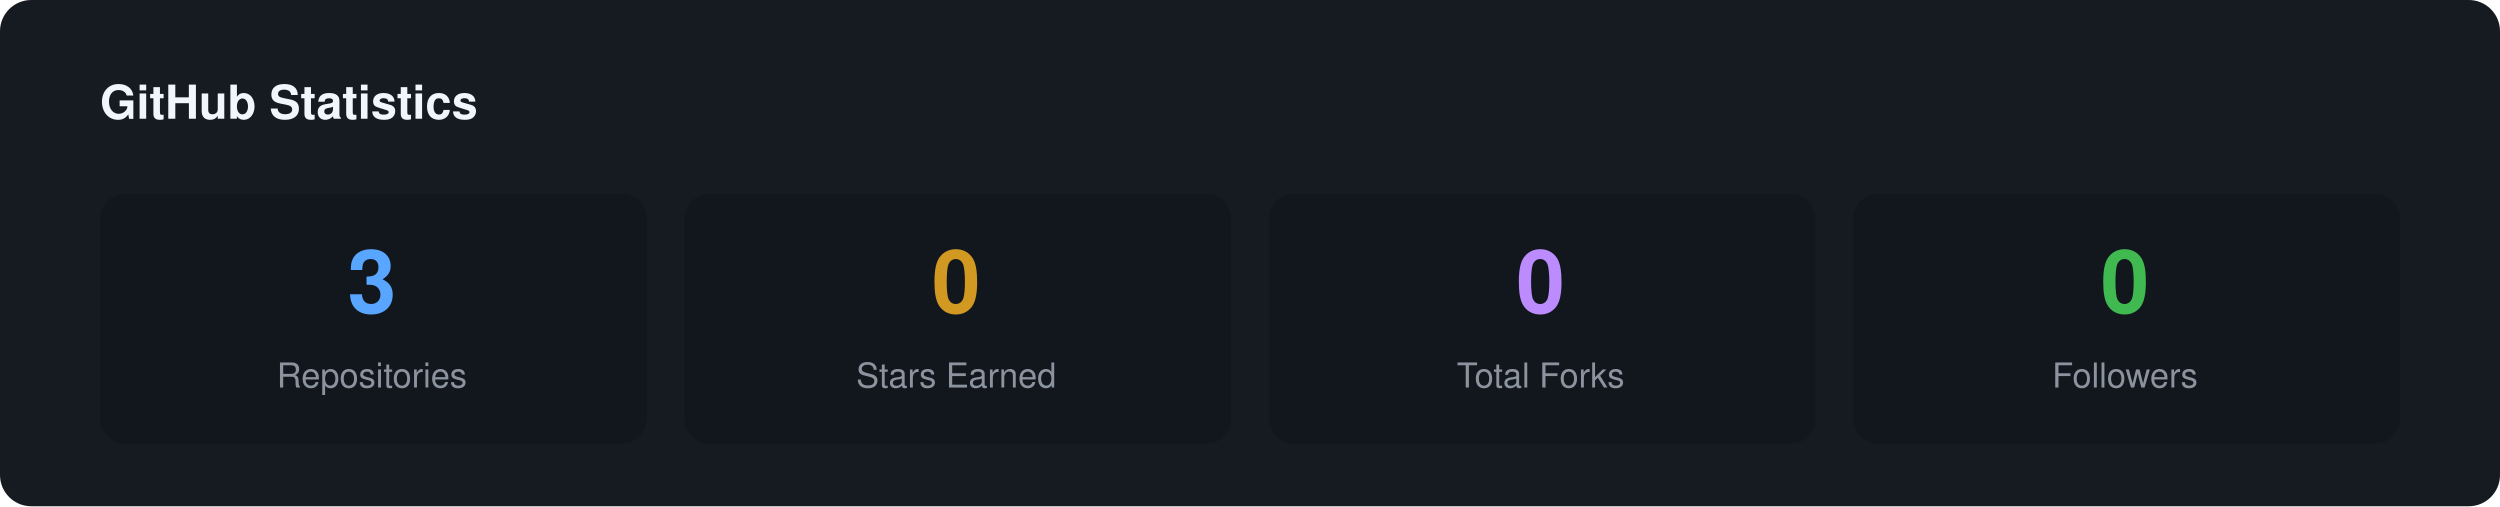
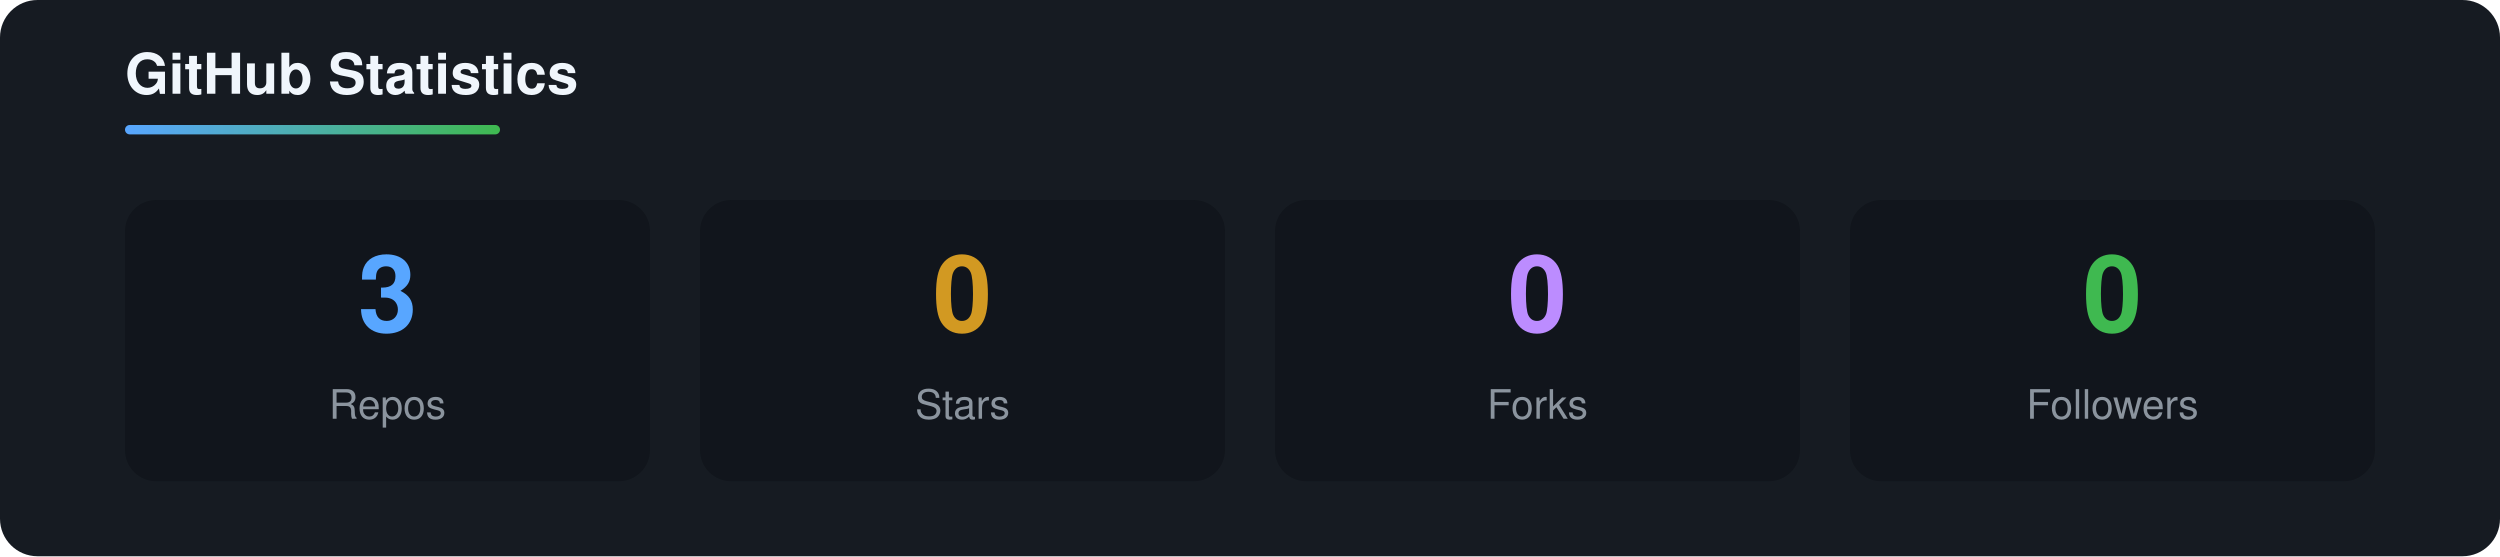
- <svg xmlns="http://www.w3.org/2000/svg" width="800" height="162" viewBox="0 0 800 162">
+ <svg xmlns="http://www.w3.org/2000/svg" width="800" height="178" viewBox="0 0 800 178">
  <defs>
-     <filter id="sh" x="-4%" y="-4%" width="108%" height="108%">
-       <feDropShadow dx="0" dy="1" stdDeviation="3" flood-color="#000" flood-opacity="0.25" />
+     <linearGradient id="accent-grad" x1="0%" y1="0%" x2="100%" y2="0%">
+       <stop offset="0%" style="stop-color:#58a6ff;stop-opacity:1" />
+       <stop offset="100%" style="stop-color:#3fb950;stop-opacity:1" />
+     </linearGradient>
+     <filter id="sh" x="-2%" y="-2%" width="104%" height="104%">
+       <feDropShadow dx="0" dy="2" stdDeviation="6" flood-color="#000" flood-opacity="0.35" />
    </filter>
  </defs>
-   <rect width="800" height="162" rx="10" fill="#161b22" />
-   <text x="32" y="38" fill="#f0f6fc" font-size="15" font-family="-apple-system,BlinkMacSystemFont,Segoe UI,Helvetica,Arial,sans-serif" font-weight="bold" text-anchor="start">GitHub Statistics</text>
-   <rect x="32" y="62" width="175" height="80" rx="8" fill="#0d1117" opacity="0.5" />
-   <text x="119" y="100" fill="#58a6ff" font-size="28" font-family="-apple-system,BlinkMacSystemFont,Segoe UI,Helvetica,Arial,sans-serif" font-weight="bold" text-anchor="middle">3</text>
-   <text x="119" y="124" fill="#8b949e" font-size="11" font-family="-apple-system,BlinkMacSystemFont,Segoe UI,Helvetica,Arial,sans-serif" font-weight="normal" text-anchor="middle">Repositories</text>
-   <rect x="219" y="62" width="175" height="80" rx="8" fill="#0d1117" opacity="0.5" />
-   <text x="306" y="100" fill="#d29922" font-size="28" font-family="-apple-system,BlinkMacSystemFont,Segoe UI,Helvetica,Arial,sans-serif" font-weight="bold" text-anchor="middle">0</text>
-   <text x="306" y="124" fill="#8b949e" font-size="11" font-family="-apple-system,BlinkMacSystemFont,Segoe UI,Helvetica,Arial,sans-serif" font-weight="normal" text-anchor="middle">Stars Earned</text>
-   <rect x="406" y="62" width="175" height="80" rx="8" fill="#0d1117" opacity="0.5" />
-   <text x="493" y="100" fill="#bc8cff" font-size="28" font-family="-apple-system,BlinkMacSystemFont,Segoe UI,Helvetica,Arial,sans-serif" font-weight="bold" text-anchor="middle">0</text>
-   <text x="493" y="124" fill="#8b949e" font-size="11" font-family="-apple-system,BlinkMacSystemFont,Segoe UI,Helvetica,Arial,sans-serif" font-weight="normal" text-anchor="middle">Total Forks</text>
-   <rect x="593" y="62" width="175" height="80" rx="8" fill="#0d1117" opacity="0.5" />
-   <text x="680" y="100" fill="#3fb950" font-size="28" font-family="-apple-system,BlinkMacSystemFont,Segoe UI,Helvetica,Arial,sans-serif" font-weight="bold" text-anchor="middle">0</text>
-   <text x="680" y="124" fill="#8b949e" font-size="11" font-family="-apple-system,BlinkMacSystemFont,Segoe UI,Helvetica,Arial,sans-serif" font-weight="normal" text-anchor="middle">Followers</text>
+   <rect width="800" height="178" rx="12" fill="#161b22" />
+   <text x="40" y="30" fill="#f0f6fc" font-size="18" font-weight="700" font-family="-apple-system,BlinkMacSystemFont,Segoe UI,Helvetica,Arial,sans-serif">GitHub Statistics</text>
+   <rect x="40" y="40" width="120" height="3" rx="1.5" fill="url(#accent-grad)" />
+   <rect x="40" y="64" width="168" height="90" rx="10" fill="#0d1117" opacity="0.6" />
+   <text x="124" y="106" fill="#58a6ff" font-size="34" font-weight="bold" font-family="-apple-system,BlinkMacSystemFont,Segoe UI,Helvetica,Arial,sans-serif" text-anchor="middle">3</text>
+   <text x="124" y="134" fill="#8b949e" font-size="13" font-weight="normal" font-family="-apple-system,BlinkMacSystemFont,Segoe UI,Helvetica,Arial,sans-serif" text-anchor="middle">Repos</text>
+   <rect x="224" y="64" width="168" height="90" rx="10" fill="#0d1117" opacity="0.6" />
+   <text x="308" y="106" fill="#d29922" font-size="34" font-weight="bold" font-family="-apple-system,BlinkMacSystemFont,Segoe UI,Helvetica,Arial,sans-serif" text-anchor="middle">0</text>
+   <text x="308" y="134" fill="#8b949e" font-size="13" font-weight="normal" font-family="-apple-system,BlinkMacSystemFont,Segoe UI,Helvetica,Arial,sans-serif" text-anchor="middle">Stars</text>
+   <rect x="408" y="64" width="168" height="90" rx="10" fill="#0d1117" opacity="0.6" />
+   <text x="492" y="106" fill="#bc8cff" font-size="34" font-weight="bold" font-family="-apple-system,BlinkMacSystemFont,Segoe UI,Helvetica,Arial,sans-serif" text-anchor="middle">0</text>
+   <text x="492" y="134" fill="#8b949e" font-size="13" font-weight="normal" font-family="-apple-system,BlinkMacSystemFont,Segoe UI,Helvetica,Arial,sans-serif" text-anchor="middle">Forks</text>
+   <rect x="592" y="64" width="168" height="90" rx="10" fill="#0d1117" opacity="0.6" />
+   <text x="676" y="106" fill="#3fb950" font-size="34" font-weight="bold" font-family="-apple-system,BlinkMacSystemFont,Segoe UI,Helvetica,Arial,sans-serif" text-anchor="middle">0</text>
+   <text x="676" y="134" fill="#8b949e" font-size="13" font-weight="normal" font-family="-apple-system,BlinkMacSystemFont,Segoe UI,Helvetica,Arial,sans-serif" text-anchor="middle">Followers</text>
</svg>
